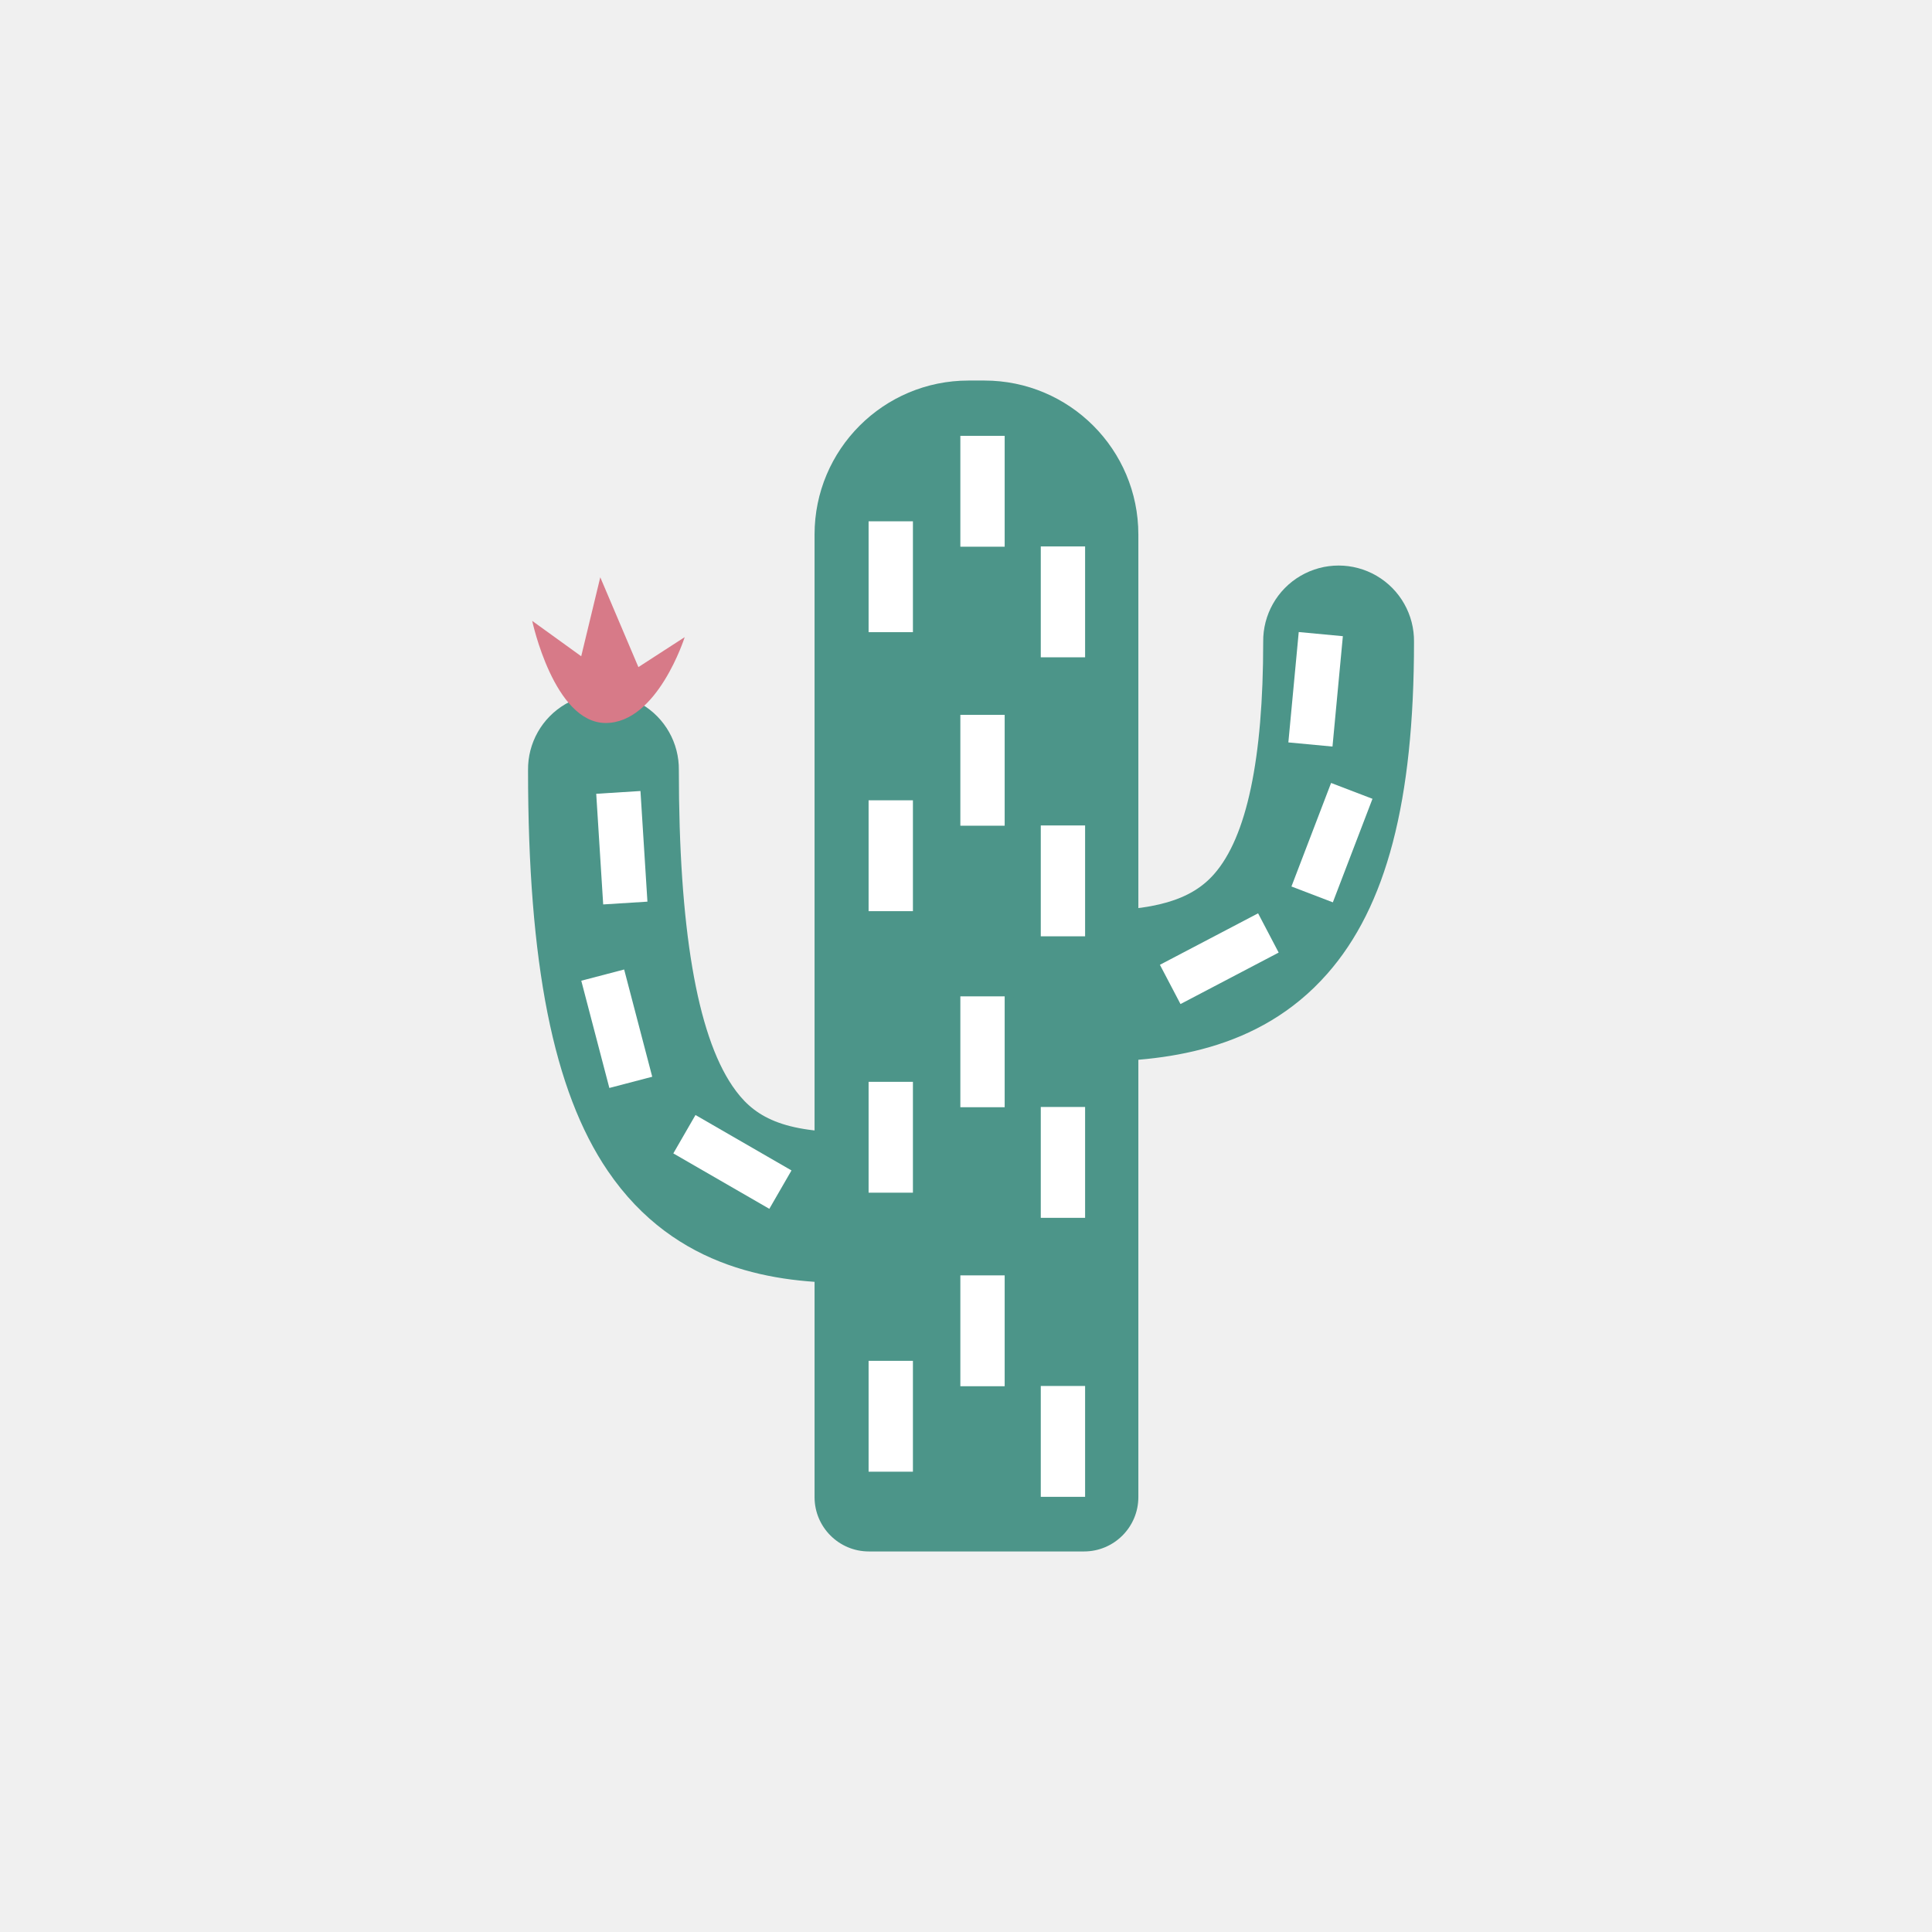
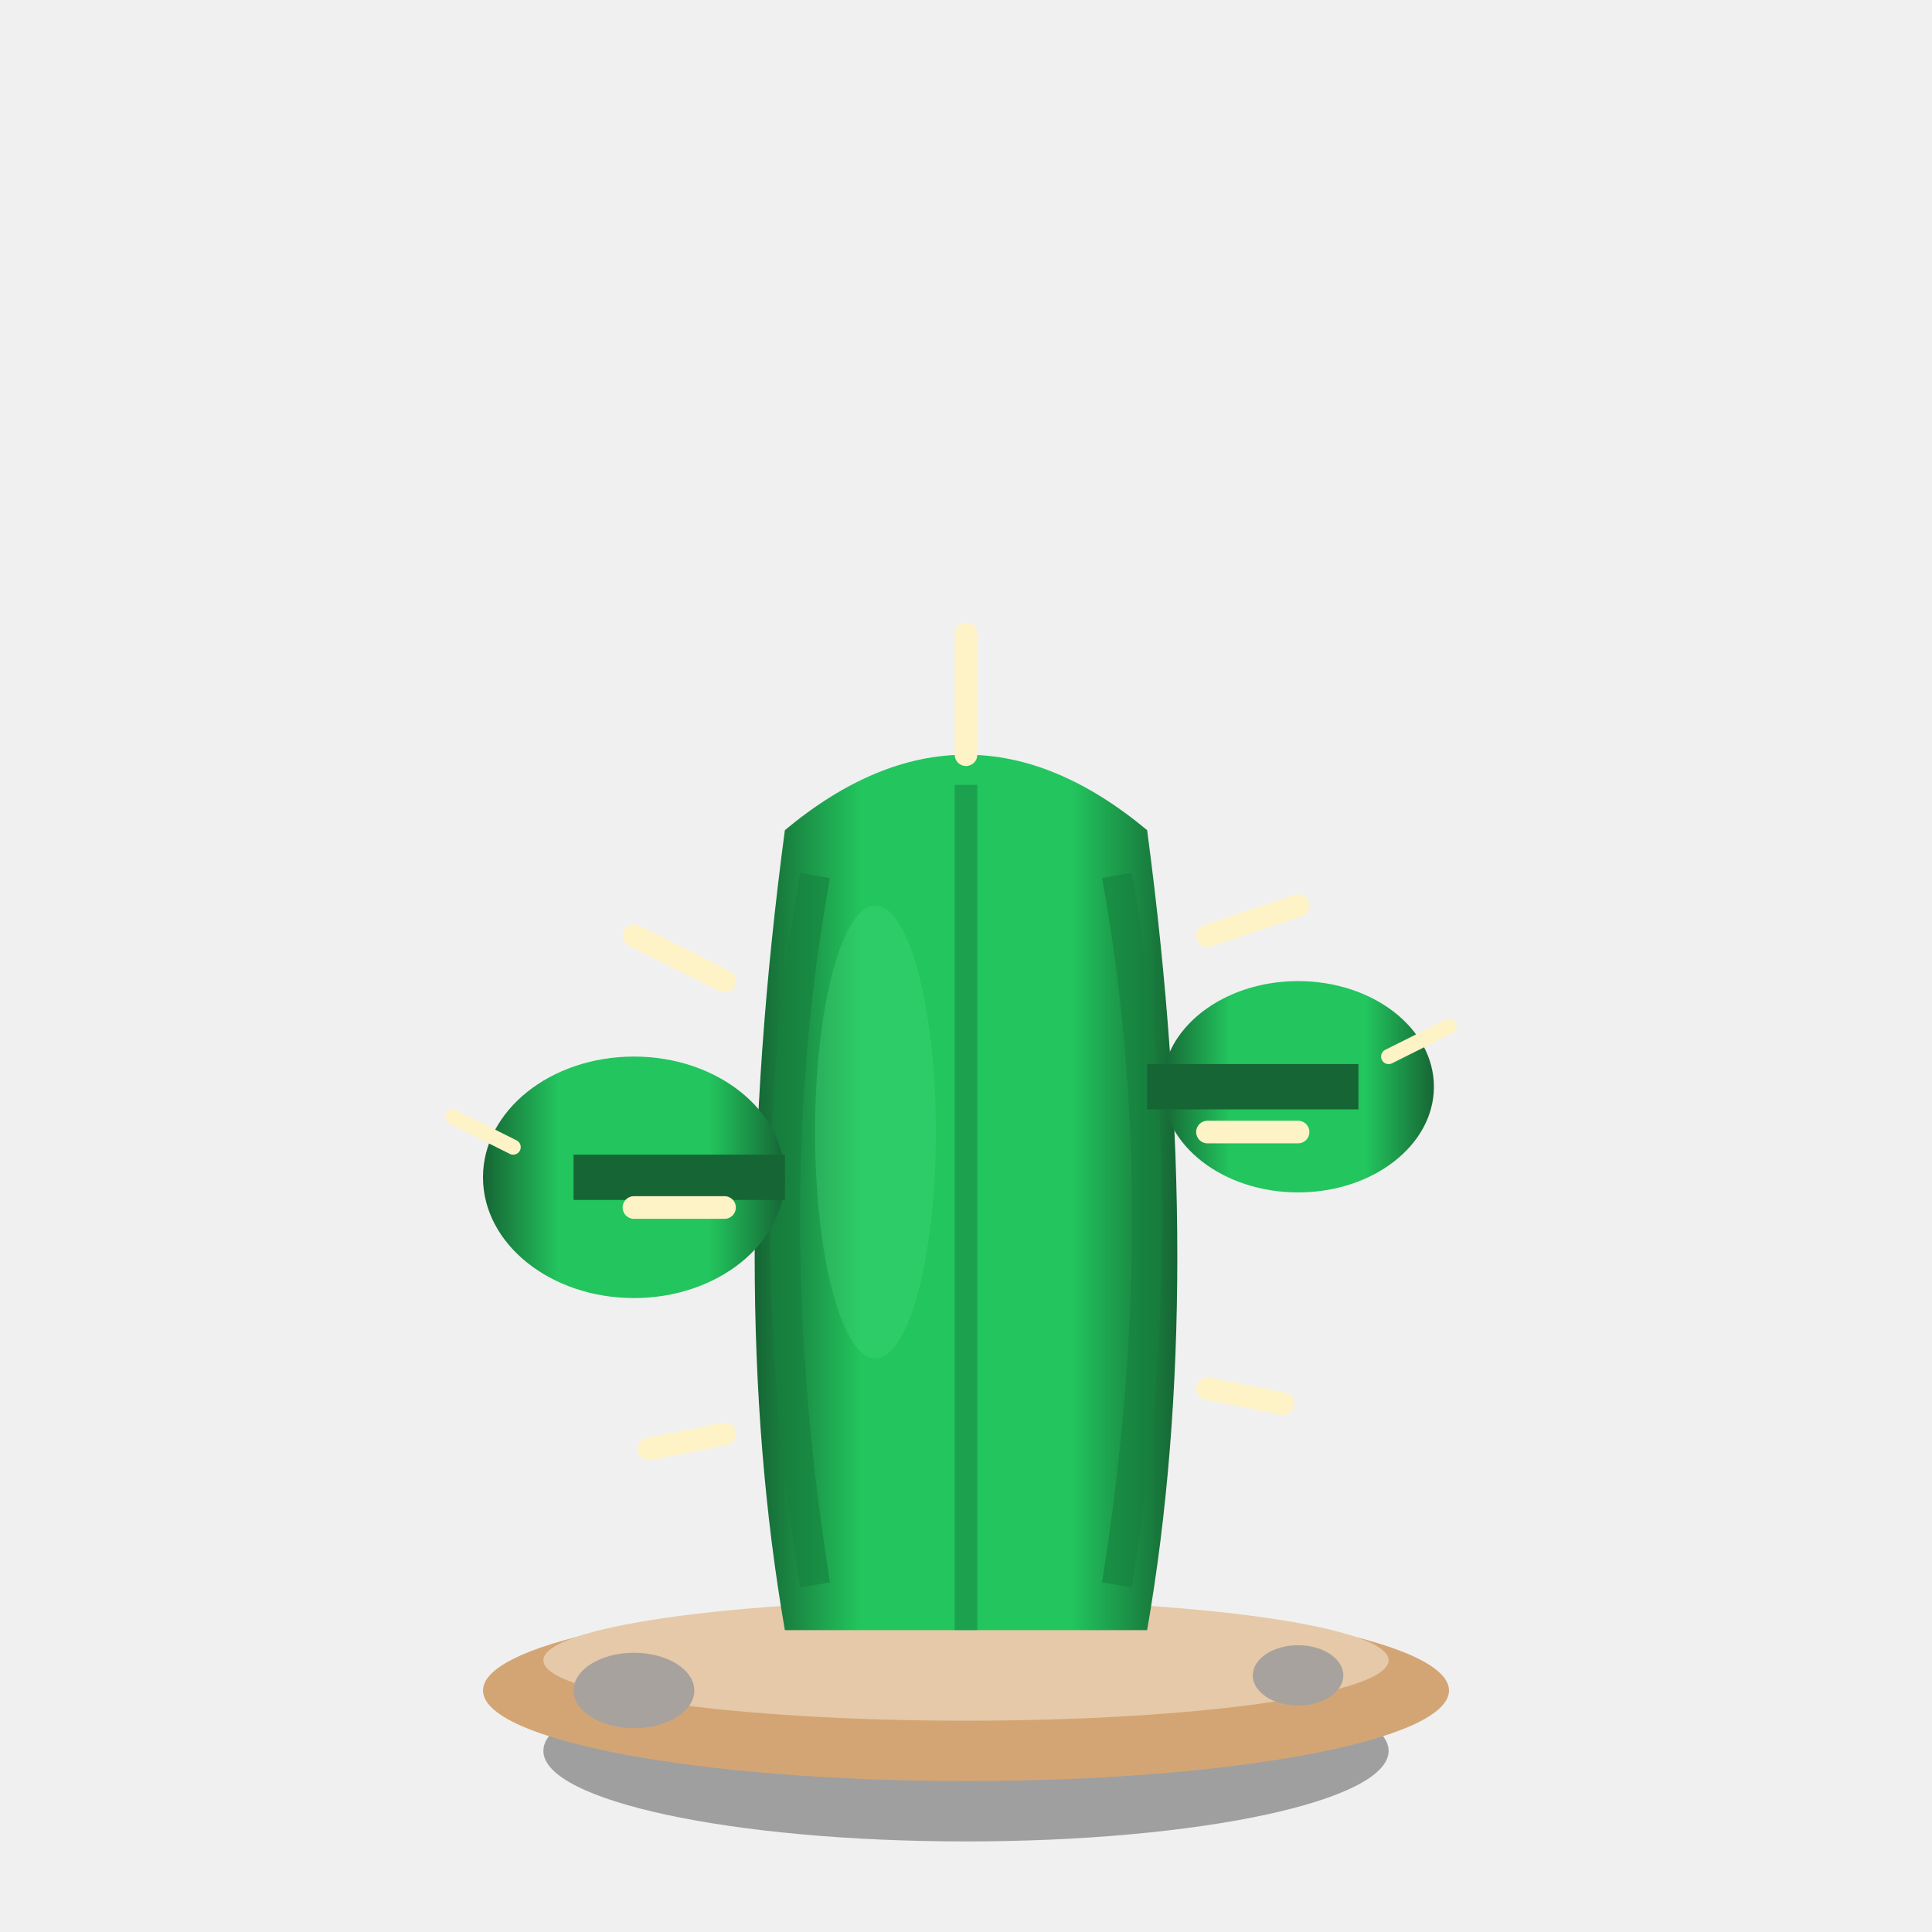
- <svg xmlns="http://www.w3.org/2000/svg" viewBox="0 0 1024 1024" role="img" aria-label="Young Cactus">
-   <g transform="translate(512 512) scale(0.7) translate(-512 -512)">
-     <path d="M513.92 68.71h12A116.59 116.59 0 0 1 642.5 185.3v728.84a41.15 41.15 0 0 1-41.15 41.15H438.48a41.15 41.15 0 0 1-41.15-41.15V185.3A116.59 116.59 0 0 1 513.92 68.71z" fill="#4C9589" />
-     <path d="M424 752c-53.89 0-131.52-8.8-183.29-84.94-41.15-60.51-60.32-156.89-60.32-303.31a57.1 57.1 0 1 1 114.19 0c0 119.08 13.64 199.53 40.55 239.1 14.68 21.58 34.66 35 88.86 35A57.1 57.1 0 1 1 424 752zM603.83 584.48a57.1 57.1 0 0 1 0-114.19c50.76 0 78.59-8.07 96-27.86 24.69-28 37.2-87.16 37.2-175.79a57.1 57.1 0 1 1 114.19 0c0 120.56-20.88 200.4-65.72 251.29-51.96 58.98-124.38 66.55-181.67 66.55z" fill="#4C9589" />
-     <path d="M438.25 175.29l33.56 0 0 83.94-33.56 0 0-83.94Z" fill="#FFFFFF" />
-     <path d="M232.018 381.608l33.494-2.107 5.271 83.774-33.494 2.107-5.271-83.774Z" fill="#FFFFFF" />
-     <path d="M220.696 523.147l32.466-8.499 21.258 81.204-32.466 8.499-21.258-81.204Z" fill="#FFFFFF" />
-     <path d="M290.393 653.891l16.78-29.064 72.694 41.97-16.78 29.064-72.694-41.97Z" fill="#FFFFFF" />
-     <path d="M733.163 472.111l15.585 29.722-74.34 38.98-15.585-29.722 74.34-38.98Z" fill="#FFFFFF" />
-     <path d="M788.434 373.406l31.341 11.999-30.013 78.391-31.341-11.999 30.013-78.391Z" fill="#FFFFFF" />
-     <path d="M763.938 259.133l33.413 3.141-7.856 83.572-33.413-3.141 7.856-83.572Z" fill="#FFFFFF" />
-     <path d="M438.25 386.54l33.56 0 0 83.94-33.56 0 0-83.94Z" fill="#FFFFFF" />
-     <path d="M438.25 599.7l33.56 0 0 83.94-33.56 0 0-83.94Z" fill="#FFFFFF" />
-     <path d="M438.25 810.96l33.56 0 0 83.94-33.56 0 0-83.94Z" fill="#FFFFFF" />
-     <path d="M507.72 110.58l33.56 0 0 83.94-33.56 0 0-83.94Z" fill="#FFFFFF" />
-     <path d="M507.72 321.84l33.56 0 0 83.94-33.56 0 0-83.94Z" fill="#FFFFFF" />
-     <path d="M507.72 534.99l33.56 0 0 83.94-33.56 0 0-83.94Z" fill="#FFFFFF" />
-     <path d="M507.72 746.25l33.56 0 0 83.94-33.56 0 0-83.94Z" fill="#FFFFFF" />
-     <path d="M568.62 194.32l33.56 0 0 83.94-33.56 0 0-83.94Z" fill="#FFFFFF" />
-     <path d="M568.62 405.58l33.56 0 0 83.94-33.56 0 0-83.94Z" fill="#FFFFFF" />
-     <path d="M568.62 618.74l33.56 0 0 83.94-33.56 0 0-83.94Z" fill="#FFFFFF" />
-     <path d="M568.62 829.99l33.56 0 0 83.94-33.56 0 0-83.94Z" fill="#FFFFFF" />
-     <path d="M183.54 250.68S200 328 239.21 328 299 263 299 263l-35.05 22.68-28.87-68-14.43 59.79z" fill="#D77A88" />
-   </g>
+ <svg xmlns="http://www.w3.org/2000/svg" viewBox="0 0 128 128" role="img" aria-label="Cactus Young">
+   <defs>
+     <linearGradient id="cactusGreen" x1="0%" y1="0%" x2="100%" y2="0%">
+       <stop offset="0%" stop-color="#166534" />
+       <stop offset="25%" stop-color="#22c55e" />
+       <stop offset="75%" stop-color="#22c55e" />
+       <stop offset="100%" stop-color="#166534" />
+     </linearGradient>
+   </defs>
+   <ellipse cx="64" cy="116" rx="28" ry="6" fill="#0a0a0a" opacity="0.35" />
+   <ellipse cx="64" cy="112" rx="32" ry="6" fill="#d4a574" />
+   <ellipse cx="64" cy="110" rx="28" ry="4" fill="#e5c9a8" />
+   <ellipse cx="42" cy="112" rx="4" ry="2.5" fill="#a8a29e" />
+   <ellipse cx="86" cy="111" rx="3" ry="2" fill="#a8a29e" />
+   <path d="M52 108 Q48 85 52 55 Q64 45 76 55 Q80 85 76 108 Z" fill="url(#cactusGreen)" />
+   <path d="M54 105 Q50 80 54 58" fill="none" stroke="#15803d" stroke-width="2" opacity="0.6" />
+   <path d="M64 108 L64 52" fill="none" stroke="#15803d" stroke-width="1.5" opacity="0.5" />
+   <path d="M74 105 Q78 80 74 58" fill="none" stroke="#15803d" stroke-width="2" opacity="0.6" />
+   <ellipse cx="42" cy="78" rx="10" ry="8" fill="url(#cactusGreen)" />
+   <path d="M52 78 Q46 78 38 78" fill="none" stroke="#166534" stroke-width="3" />
+   <ellipse cx="86" cy="72" rx="9" ry="7" fill="url(#cactusGreen)" />
+   <path d="M76 72 Q82 72 90 72" fill="none" stroke="#166534" stroke-width="3" />
+   <line x1="48" y1="65" x2="42" y2="62" stroke="#fef3c7" stroke-width="1.5" stroke-linecap="round" />
+   <line x1="48" y1="80" x2="42" y2="80" stroke="#fef3c7" stroke-width="1.5" stroke-linecap="round" />
+   <line x1="48" y1="95" x2="43" y2="96" stroke="#fef3c7" stroke-width="1.5" stroke-linecap="round" />
+   <line x1="80" y1="62" x2="86" y2="60" stroke="#fef3c7" stroke-width="1.5" stroke-linecap="round" />
+   <line x1="80" y1="75" x2="86" y2="75" stroke="#fef3c7" stroke-width="1.5" stroke-linecap="round" />
+   <line x1="80" y1="92" x2="85" y2="93" stroke="#fef3c7" stroke-width="1.5" stroke-linecap="round" />
+   <line x1="64" y1="50" x2="64" y2="42" stroke="#fef3c7" stroke-width="1.5" stroke-linecap="round" />
+   <line x1="34" y1="76" x2="30" y2="74" stroke="#fef3c7" stroke-width="1" stroke-linecap="round" />
+   <line x1="92" y1="70" x2="96" y2="68" stroke="#fef3c7" stroke-width="1" stroke-linecap="round" />
+   <ellipse cx="58" cy="75" rx="4" ry="15" fill="#4ade80" opacity="0.3" />
</svg>
